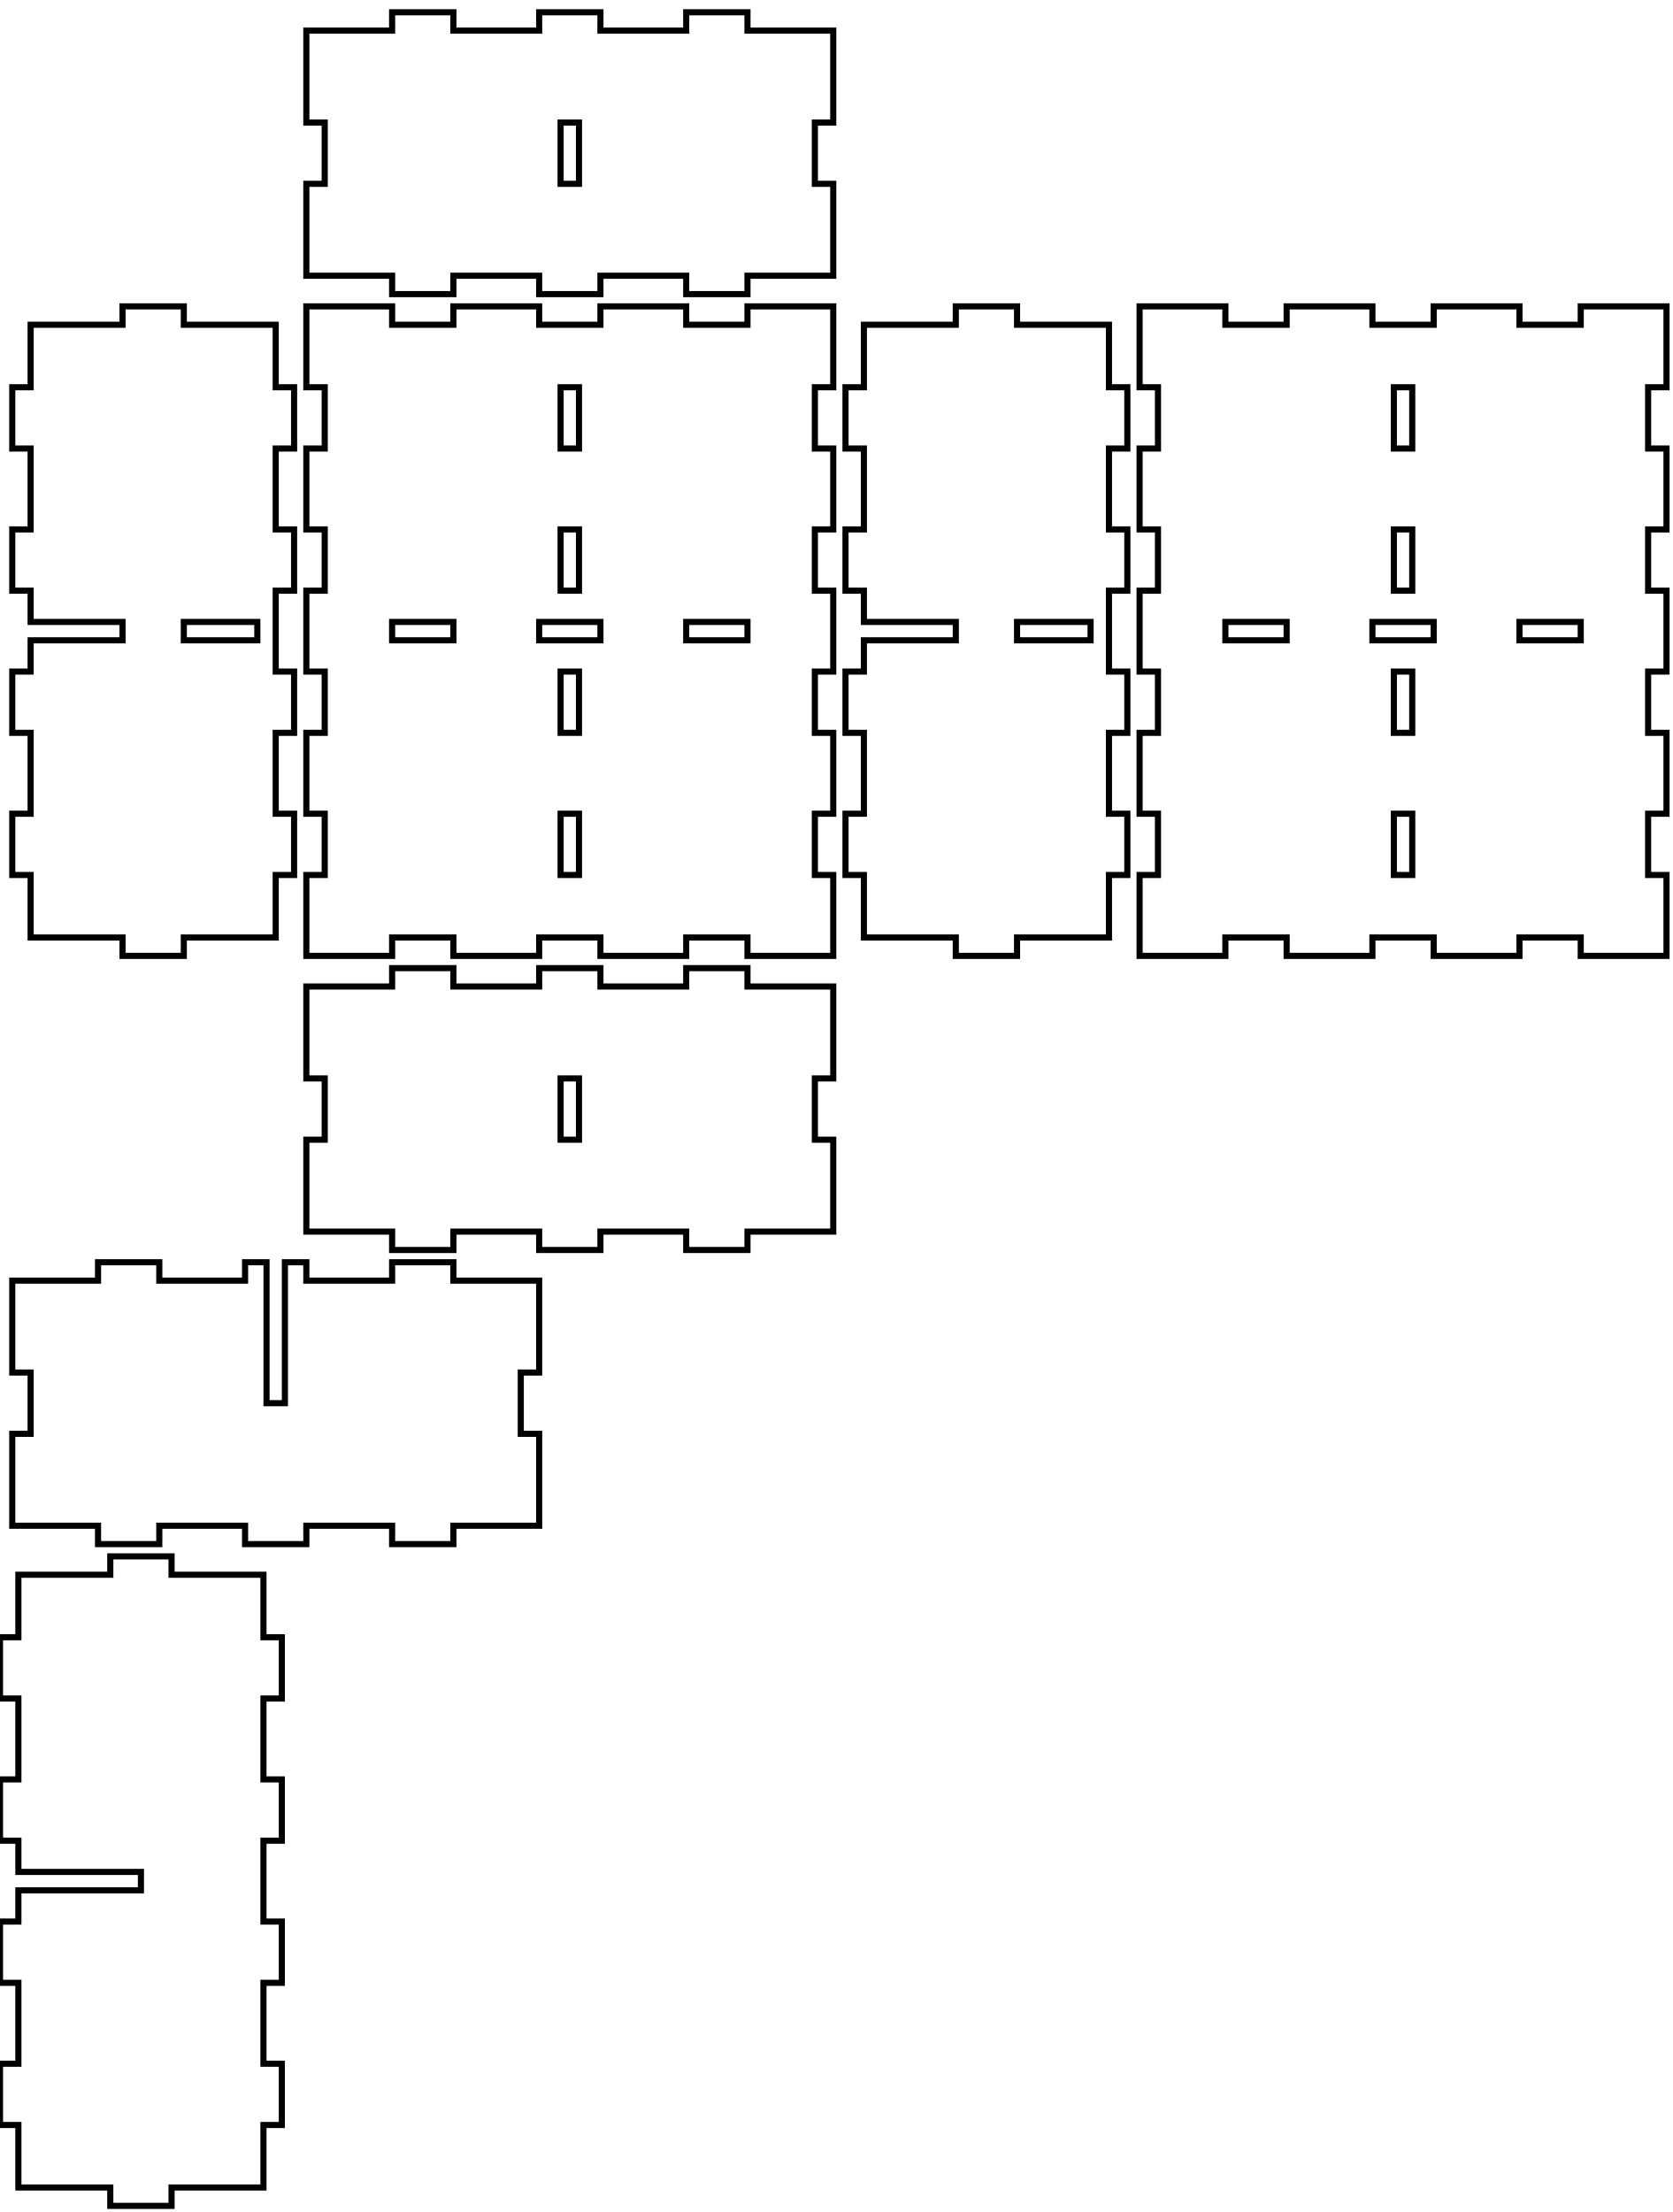
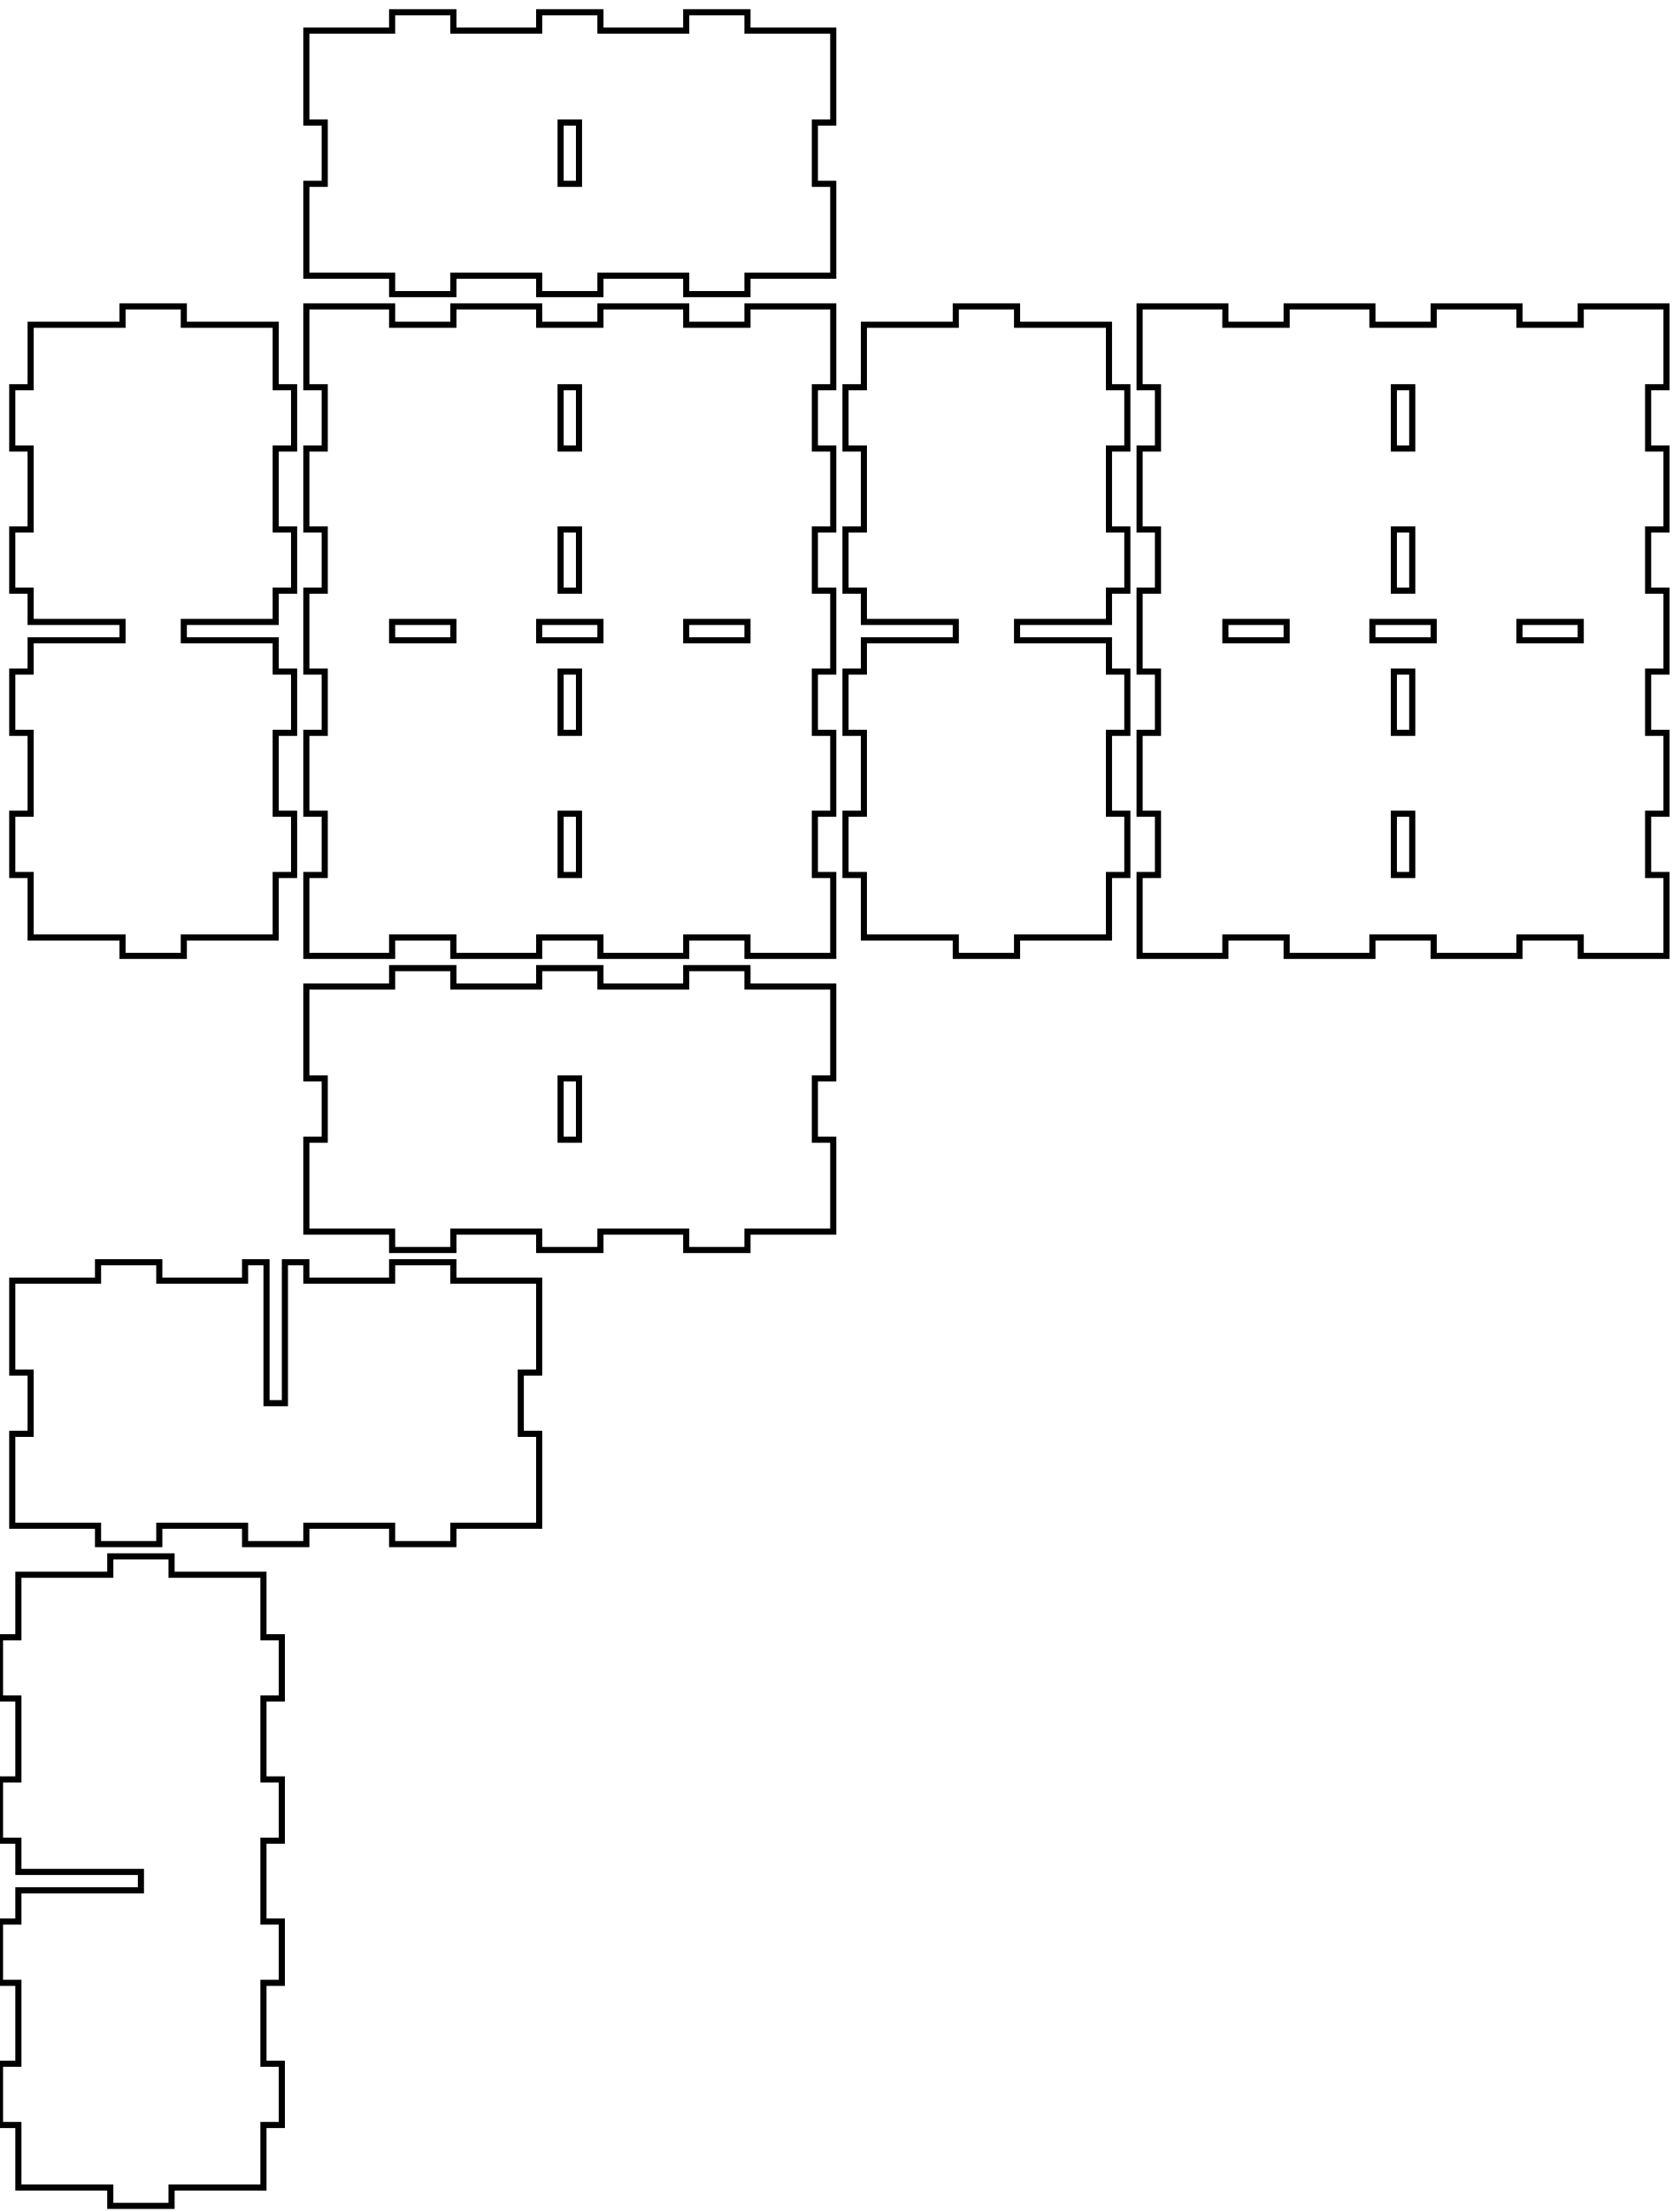
<svg xmlns="http://www.w3.org/2000/svg" width="273mm" height="361mm" viewBox="0 0 273 361" version="1.1" id="svg5">
  <defs id="defs2" />
  <g id="layer1">
    <path id="piece_001" style="fill:none;stroke:#000000;stroke-width:1" d="M 50 176 L 53 176 L 53 186 L 50 186 L 50 201 L 64 201 L 64 204 L 74 204 L 74 201 L 88 201 L 88 204 L 98 204 L 98 201 L 112 201 L 112 204 L 122 204 L 122 201 L 136 201 L 136 186 L 133 186 L 133 176 L 136 176 L 136 161 L 122 161 L 122 158 L 112 158 L 112 161 L 98 161 L 98 158 L 88 158 L 88 161 L 74 161 L 74 158 L 64 158 L 64 161 L 50 161 L 50 176 Z M 91.5 176 L 94.5 176 L 94.5 186 L 91.5 186 L 91.5 176 Z" />
    <path id="xdivider_001" style="fill:none;stroke:#000000;stroke-width:1" d="M 40 206 L 40 209 L 26 209 L 26 206 L 16 206 L 16 209 L 2 209 L 2 224 L 5 224 L 5 234 L 2 234 L 2 249 L 16 249 L 16 252 L 26 252 L 26 249 L 40 249 L 40 252 L 50 252 L 50 249 L 64 249 L 64 252 L 74 252 L 74 249 L 88 249 L 88 234 L 85 234 L 85 224 L 88 224 L 88 209 L 74 209 L 74 206 L 64 206 L 64 209 L 50 209 L 50 206 L 46.5 206 L 46.5 229 L 43.5 229 L 43.5 206 L 40 206 Z" />
-     <path id="piece_002" style="fill:none;stroke:#000000;stroke-width:1" d="M 5 109.6 L 2 109.6 L 2 119.6 L 5 119.6 L 5 132.8 L 2 132.8 L 2 142.8 L 5 142.8 L 5 153 L 20 153 L 20 156 L 30 156 L 30 153 L 45 153 L 45 142.8 L 48 142.8 L 48 132.8 L 45 132.8 L 45 119.6 L 48 119.6 L 48 109.6 L 45 109.6 L 45 96.4 L 48 96.4 L 48 86.4 L 45 86.4 L 45 73.2 L 48 73.2 L 48 63.2 L 45 63.2 L 45 53 L 30 53 L 30 50 L 20 50 L 20 53 L 5 53 L 5 63.2 L 2 63.2 L 2 73.2 L 5 73.2 L 5 86.4 L 2 86.4 L 2 96.4 L 5 96.4 L 5 101.5 L 20 101.5 L 20 104.5 L 5 104.5 L 5 109.6 Z M 30 101.5 L 42 101.5 L 42 104.5 L 30 104.5 L 30 101.5 Z" />
+     <path id="piece_002" style="fill:none;stroke:#000000;stroke-width:1" d="M 45 96.4 L 48 96.4 L 48 86.4 L 45 86.4 L 45 73.2 L 48 73.2 L 48 63.2 L 45 63.2 L 45 53 L 30 53 L 30 50 L 20 50 L 20 53 L 5 53 L 5 63.2 L 2 63.2 L 2 73.2 L 5 73.2 L 5 86.4 L 2 86.4 L 2 96.4 L 5 96.4 L 5 101.5 L 20 101.5 L 20 104.5 L 5 104.5 L 5 109.6 L 2 109.6 L 2 119.6 L 5 119.6 L 5 132.8 L 2 132.8 L 2 142.8 L 5 142.8 L 5 153 L 20 153 L 20 156 L 30 156 L 30 153 L 45 153 L 45 142.8 L 48 142.8 L 48 132.8 L 45 132.8 L 45 119.6 L 48 119.6 L 48 109.6 L 45 109.6 L 45 104.5 L 30 104.5 L 30 101.5 L 45 101.5 L 45 96.4 Z" />
    <path id="ydivider_001" style="fill:none;stroke:#000000;stroke-width:1" d="M 3 313.6 L 0 313.6 L 0 323.6 L 3 323.6 L 3 336.8 L 0 336.8 L 0 346.8 L 3 346.8 L 3 357 L 18 357 L 18 360 L 28 360 L 28 357 L 43 357 L 43 346.8 L 46 346.8 L 46 336.8 L 43 336.8 L 43 323.6 L 46 323.6 L 46 313.6 L 43 313.6 L 43 300.4 L 46 300.4 L 46 290.4 L 43 290.4 L 43 277.2 L 46 277.2 L 46 267.2 L 43 267.2 L 43 257 L 28 257 L 28 254 L 18 254 L 18 257 L 3 257 L 3 267.2 L 0 267.2 L 0 277.2 L 3 277.2 L 3 290.4 L 0 290.4 L 0 300.4 L 3 300.4 L 3 305.5 L 23 305.5 L 23 308.5 L 3 308.5 L 3 313.6 Z" />
    <path id="piece_003" style="fill:none;stroke:#000000;stroke-width:1" d="M 50 63.2 L 53 63.2 L 53 73.2 L 50 73.2 L 50 86.4 L 53 86.4 L 53 96.4 L 50 96.4 L 50 109.6 L 53 109.6 L 53 119.6 L 50 119.6 L 50 132.8 L 53 132.8 L 53 142.8 L 50 142.8 L 50 156 L 64 156 L 64 153 L 74 153 L 74 156 L 88 156 L 88 153 L 98 153 L 98 156 L 112 156 L 112 153 L 122 153 L 122 156 L 136 156 L 136 142.8 L 133 142.8 L 133 132.8 L 136 132.8 L 136 119.6 L 133 119.6 L 133 109.6 L 136 109.6 L 136 96.4 L 133 96.4 L 133 86.4 L 136 86.4 L 136 73.2 L 133 73.2 L 133 63.2 L 136 63.2 L 136 50 L 122 50 L 122 53 L 112 53 L 112 50 L 98 50 L 98 53 L 88 53 L 88 50 L 74 50 L 74 53 L 64 53 L 64 50 L 50 50 L 50 63.2 Z M 112 101.5 L 122 101.5 L 122 104.5 L 112 104.5 L 112 101.5 Z M 64 101.5 L 74 101.5 L 74 104.5 L 64 104.5 L 64 101.5 Z M 88 101.5 L 98 101.5 L 98 104.5 L 88 104.5 L 88 101.5 Z M 91.5 109.6 L 94.5 109.6 L 94.5 119.6 L 91.5 119.6 L 91.5 109.6 Z M 91.5 132.8 L 94.5 132.8 L 94.5 142.8 L 91.5 142.8 L 91.5 132.8 Z M 91.5 63.2 L 94.5 63.2 L 94.5 73.2 L 91.5 73.2 L 91.5 63.2 Z M 91.5 86.4 L 94.5 86.4 L 94.5 96.4 L 91.5 96.4 L 91.5 86.4 Z" />
-     <path id="piece_004" style="fill:none;stroke:#000000;stroke-width:1" d="M 141 109.6 L 138 109.6 L 138 119.6 L 141 119.6 L 141 132.8 L 138 132.8 L 138 142.8 L 141 142.8 L 141 153 L 156 153 L 156 156 L 166 156 L 166 153 L 181 153 L 181 142.8 L 184 142.8 L 184 132.8 L 181 132.8 L 181 119.6 L 184 119.6 L 184 109.6 L 181 109.6 L 181 96.4 L 184 96.4 L 184 86.4 L 181 86.4 L 181 73.2 L 184 73.2 L 184 63.2 L 181 63.2 L 181 53 L 166 53 L 166 50 L 156 50 L 156 53 L 141 53 L 141 63.2 L 138 63.2 L 138 73.2 L 141 73.2 L 141 86.4 L 138 86.4 L 138 96.4 L 141 96.4 L 141 101.5 L 156 101.5 L 156 104.5 L 141 104.5 L 141 109.6 Z M 166 101.5 L 178 101.5 L 178 104.5 L 166 104.5 L 166 101.5 Z" />
+     <path id="piece_004" style="fill:none;stroke:#000000;stroke-width:1" d="M 181 96.4 L 184 96.4 L 184 86.4 L 181 86.4 L 181 73.2 L 184 73.2 L 184 63.2 L 181 63.2 L 181 53 L 166 53 L 166 50 L 156 50 L 156 53 L 141 53 L 141 63.2 L 138 63.2 L 138 73.2 L 141 73.2 L 141 86.4 L 138 86.4 L 138 96.4 L 141 96.4 L 141 101.5 L 156 101.5 L 156 104.5 L 141 104.5 L 141 109.6 L 138 109.6 L 138 119.6 L 141 119.6 L 141 132.8 L 138 132.8 L 138 142.8 L 141 142.8 L 141 153 L 156 153 L 156 156 L 166 156 L 166 153 L 181 153 L 181 142.8 L 184 142.8 L 184 132.8 L 181 132.8 L 181 119.6 L 184 119.6 L 184 109.6 L 181 109.6 L 181 104.5 L 166 104.5 L 166 101.5 L 181 101.5 L 181 96.4 Z" />
    <path id="piece_005" style="fill:none;stroke:#000000;stroke-width:1" d="M 186 63.2 L 189 63.2 L 189 73.2 L 186 73.2 L 186 86.4 L 189 86.4 L 189 96.4 L 186 96.4 L 186 109.6 L 189 109.6 L 189 119.6 L 186 119.6 L 186 132.8 L 189 132.8 L 189 142.8 L 186 142.8 L 186 156 L 200 156 L 200 153 L 210 153 L 210 156 L 224 156 L 224 153 L 234 153 L 234 156 L 248 156 L 248 153 L 258 153 L 258 156 L 272 156 L 272 142.8 L 269 142.8 L 269 132.8 L 272 132.8 L 272 119.6 L 269 119.6 L 269 109.6 L 272 109.6 L 272 96.4 L 269 96.4 L 269 86.4 L 272 86.4 L 272 73.2 L 269 73.2 L 269 63.2 L 272 63.2 L 272 50 L 258 50 L 258 53 L 248 53 L 248 50 L 234 50 L 234 53 L 224 53 L 224 50 L 210 50 L 210 53 L 200 53 L 200 50 L 186 50 L 186 63.2 Z M 200 101.5 L 210 101.5 L 210 104.5 L 200 104.5 L 200 101.5 Z M 224 101.5 L 234 101.5 L 234 104.5 L 224 104.5 L 224 101.5 Z M 227.5 109.6 L 230.5 109.6 L 230.5 119.6 L 227.5 119.6 L 227.5 109.6 Z M 227.5 132.8 L 230.5 132.8 L 230.5 142.8 L 227.5 142.8 L 227.5 132.8 Z M 227.5 63.2 L 230.5 63.2 L 230.5 73.2 L 227.5 73.2 L 227.5 63.2 Z M 227.5 86.4 L 230.5 86.4 L 230.5 96.4 L 227.5 96.4 L 227.5 86.4 Z M 248 101.5 L 258 101.5 L 258 104.5 L 248 104.5 L 248 101.5 Z" />
    <path id="piece_006" style="fill:none;stroke:#000000;stroke-width:1" d="M 50 20 L 53 20 L 53 30 L 50 30 L 50 45 L 64 45 L 64 48 L 74 48 L 74 45 L 88 45 L 88 48 L 98 48 L 98 45 L 112 45 L 112 48 L 122 48 L 122 45 L 136 45 L 136 30 L 133 30 L 133 20 L 136 20 L 136 5 L 122 5 L 122 2 L 112 2 L 112 5 L 98 5 L 98 2 L 88 2 L 88 5 L 74 5 L 74 2 L 64 2 L 64 5 L 50 5 L 50 20 Z M 91.5 20 L 94.5 20 L 94.5 30 L 91.5 30 L 91.5 20 Z" />
  </g>
</svg>
